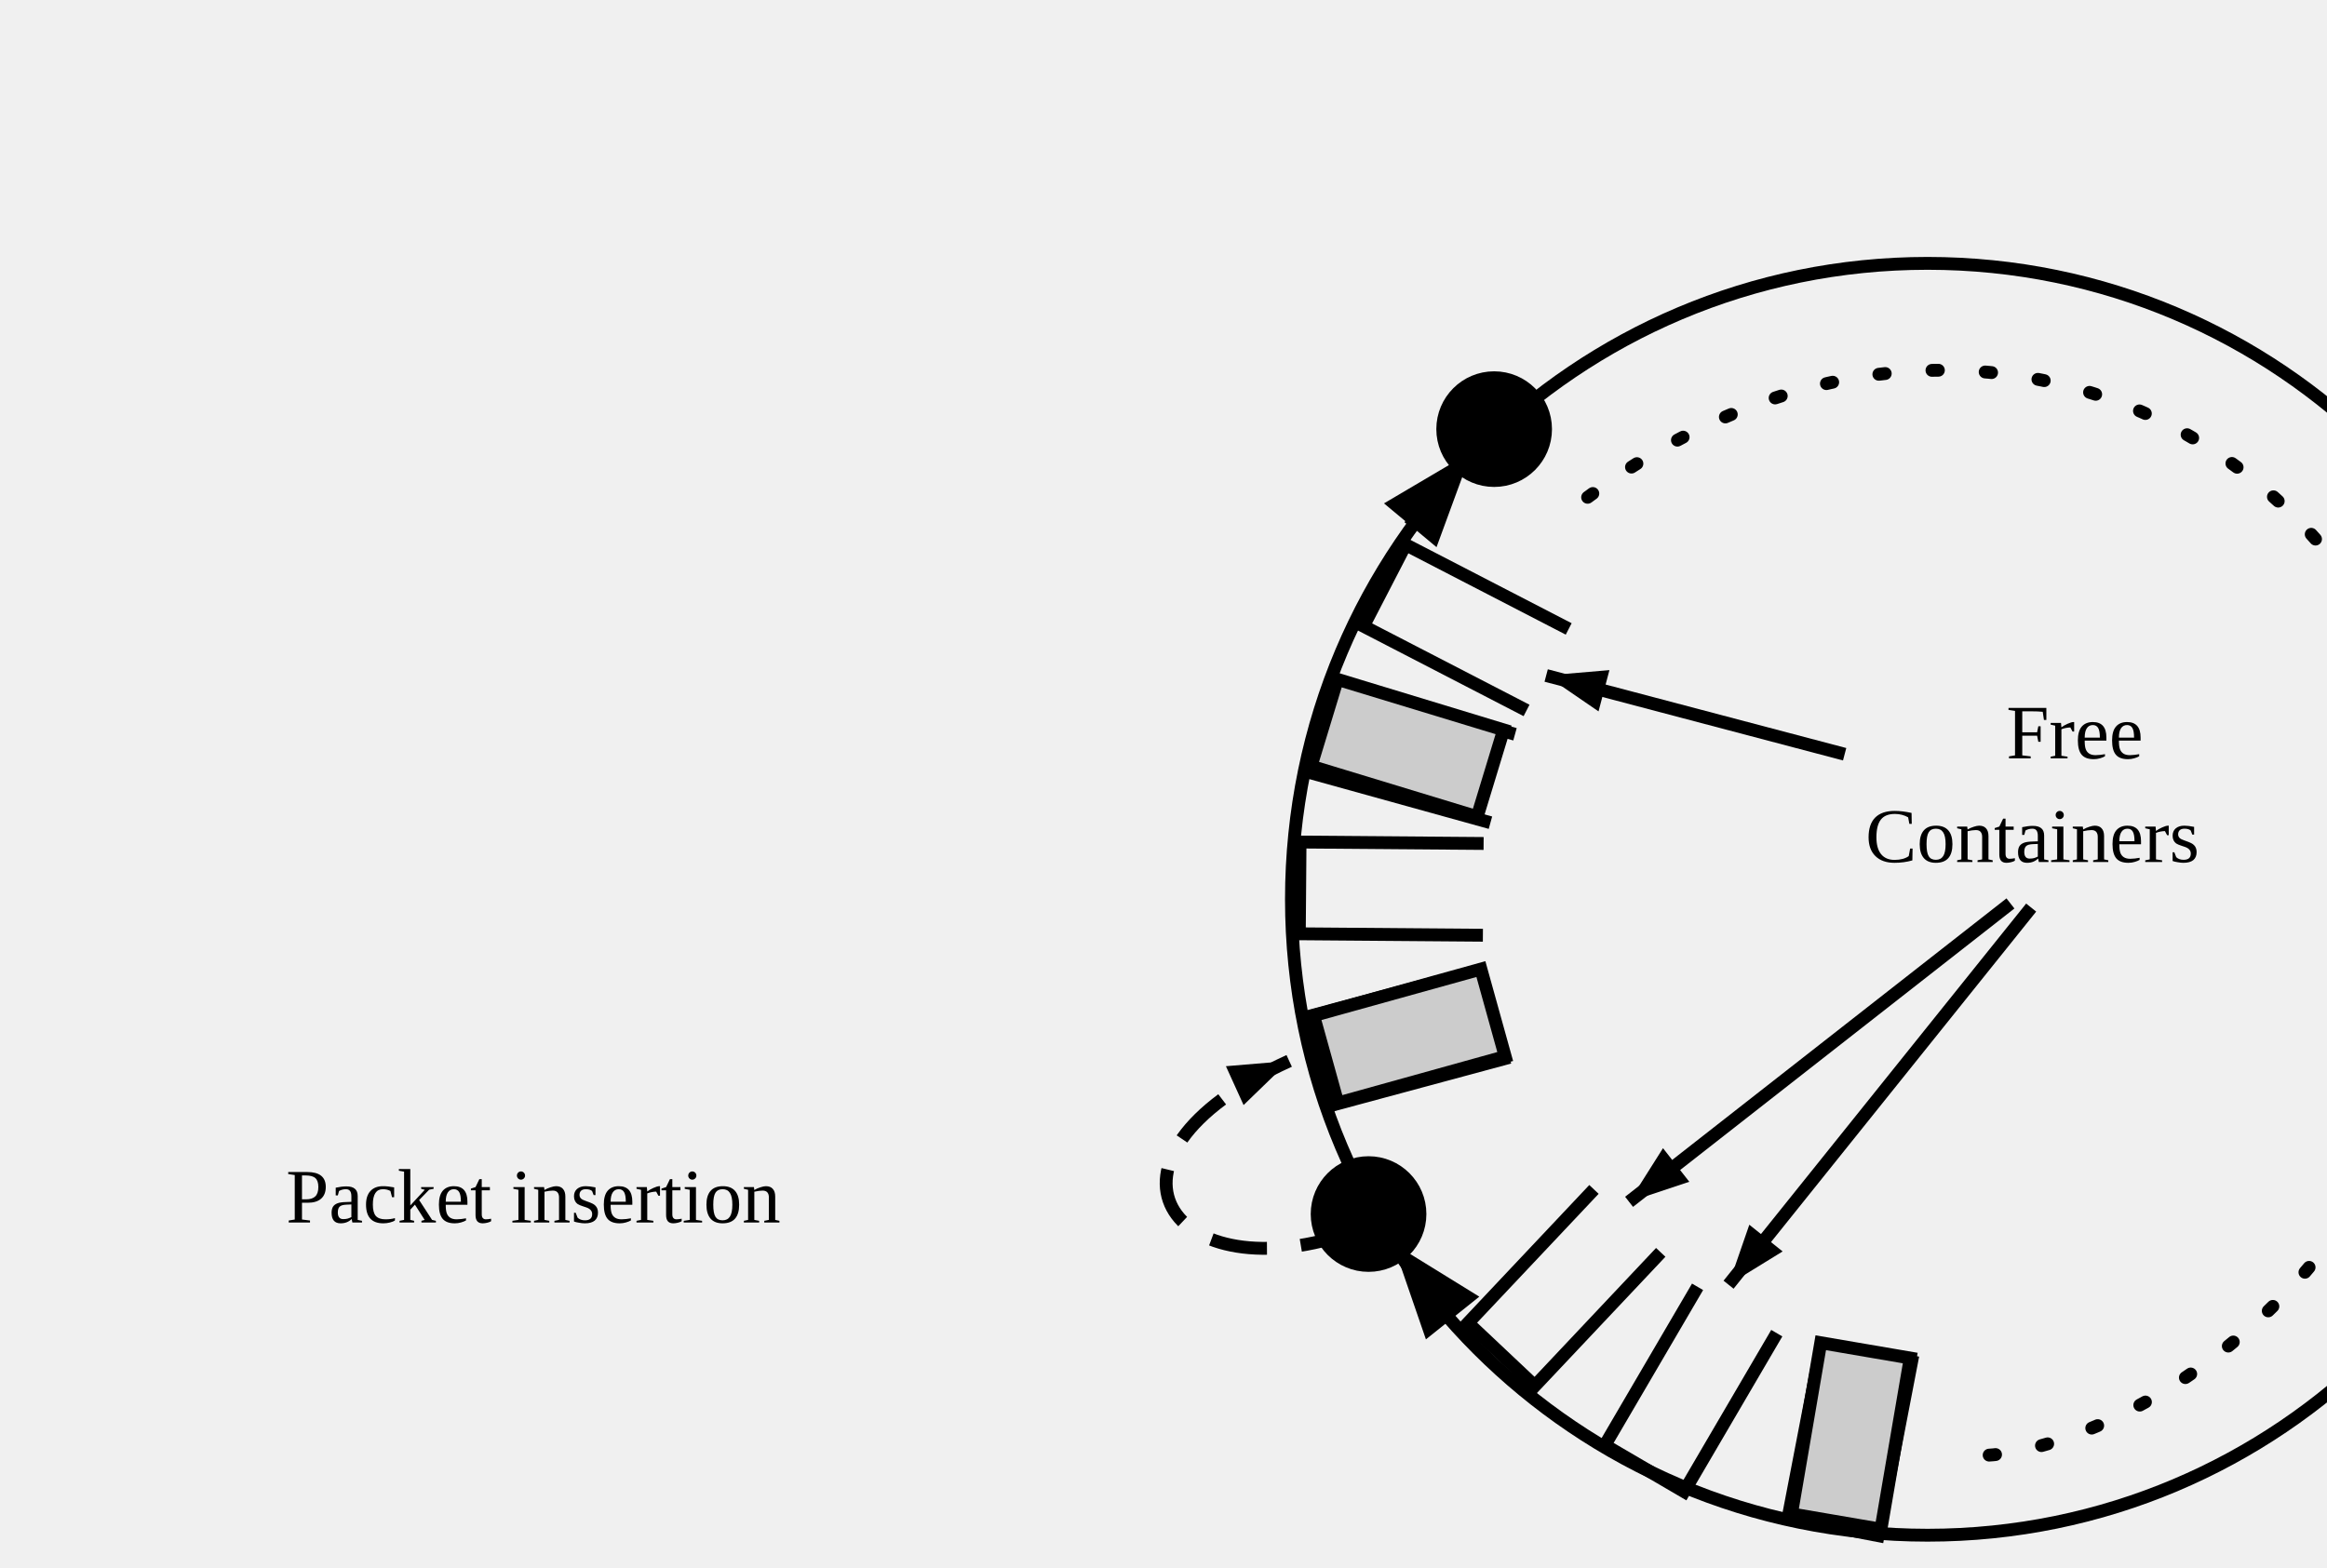
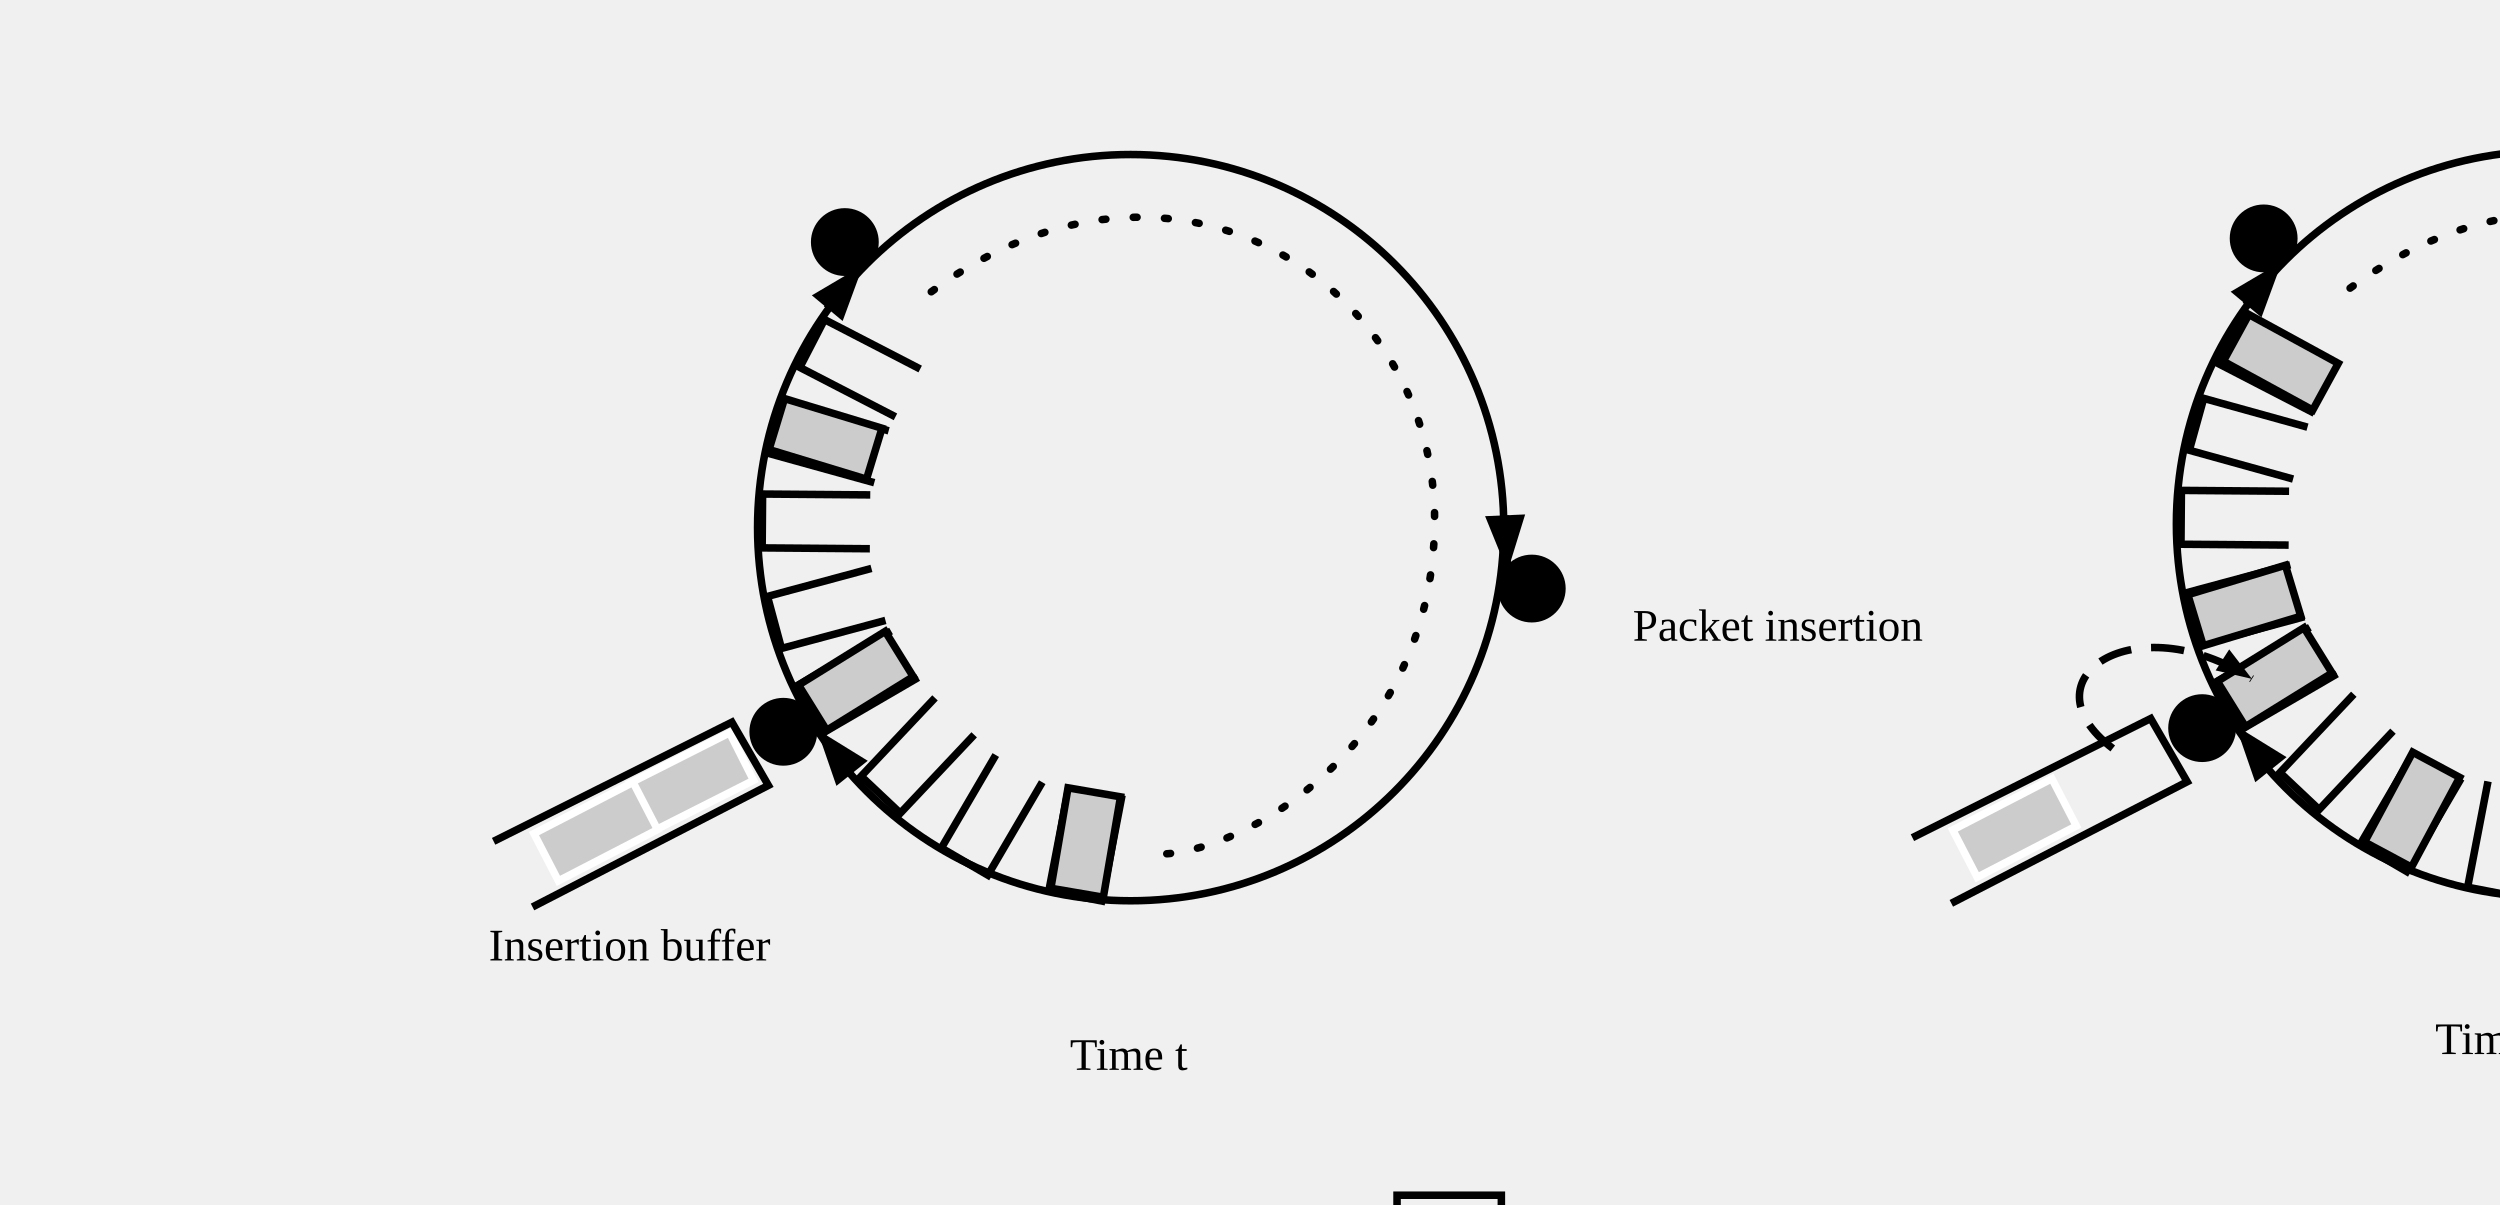
<svg xmlns="http://www.w3.org/2000/svg" xmlns:ns1="http://latexdraw.sourceforge.net/namespaces/latexdraw" version="1.1" baseProfile="full">
  <g>
-     <g ns1:type="circle" id="id712420216">
+     <g ns1:type="circle" id="id996914645">
      <circle cx="300.0" cy="140.0" r="99.0" ns1:borderPos="outer" stroke-width="2.0" stroke="black" fill="none" />
    </g>
-     <g ns1:type="circle" id="id1537187208">
-       <circle cx="213.0" cy="189.0" r="8.0" ns1:borderPos="outer" stroke-width="2.0" stroke="black" fill="black" />
+     <g ns1:type="circle" id="id721638446">
+       <circle cx="207.839" cy="194.161" r="8.0" ns1:borderPos="outer" stroke-width="2.0" stroke="black" fill="black" />
    </g>
-     <g ns1:type="circle" id="id1691821853">
-       <circle cx="232.548" cy="66.806" r="8.0" ns1:borderPos="outer" stroke-width="2.0" stroke="black" fill="black" />
+     <g ns1:type="circle" id="id319601072">
+       <circle cx="224.161" cy="64.226" r="8.0" ns1:borderPos="outer" stroke-width="2.0" stroke="black" fill="black" />
    </g>
-     <g ns1:type="joinedLines" id="id1573324083">
+     <g ns1:type="joinedLines" id="id1181010662">
      <polyline points="231.219,150.813 203.633,158.251 207.352,172.044 234.938,164.606 " stroke-width="2.0" stroke="black" fill="none" ns1:rotationAngle="0.0" />
    </g>
-     <g ns1:type="joinedLines" id="id1353959397">
+     <g ns1:type="joinedLines" id="id1049388398">
      <polyline points="230.908,131.311 202.338,131.086 202.225,145.371 230.796,145.596 " stroke-width="2.0" stroke="black" fill="none" ns1:rotationAngle="0.0" />
    </g>
-     <g ns1:type="joinedLines" id="id1391304193">
+     <g ns1:type="joinedLines" id="id334856215">
      <polyline points="235.791,114.31 208.259,106.671 204.44,120.437 231.971,128.076 " stroke-width="2.0" stroke="black" fill="none" ns1:rotationAngle="0.0" />
    </g>
-     <g ns1:type="joinedLines" id="id504894996">
-       <polyline points="240.645,105.161 287.097,117.419 " stroke-width="2.0" stroke="black" ns1:rotationAngle="0.0" marker-start="url(#arrow0-504894996)" />
+     <g ns1:type="joinedLines" id="id1518839817">
+       <polyline points="216.774,193.548 224.516,203.226 " stroke-width="2.0" stroke="black" ns1:rotationAngle="0.0" marker-start="url(#arrow0-1518839817)" />
    </g>
-     <g ns1:type="joinedLines" id="id537350708">
-       <polyline points="253.548,187.097 312.903,140.645 " stroke-width="2.0" stroke="black" ns1:rotationAngle="0.0" marker-start="url(#arrow0-537350708)" />
+     <g ns1:type="joinedLines" id="id613535693">
+       <polyline points="229.032,70.323 219.355,81.935 " stroke-width="2.0" stroke="black" ns1:rotationAngle="0.0" marker-start="url(#arrow0-613535693)" />
    </g>
-     <g ns1:type="joinedLines" id="id2102438176">
-       <polyline points="269.032,200 316.129,141.29 " stroke-width="2.0" stroke="black" ns1:rotationAngle="0.0" marker-start="url(#arrow0-2102438176)" />
+     <g ns1:type="joinedLines" id="id754396851">
+       <polyline points="400,151.613 399.355,136.774 " stroke-width="2.0" stroke="black" ns1:rotationAngle="0.0" marker-start="url(#arrow0-754396851)" />
    </g>
-     <g ns1:type="text" id="id1237122813" fill="black" ns1:position="bl">
-       <text x="290.323" y="134.194">Containers</text>
-     </g>
-     <g ns1:type="joinedLines" id="id836589379">
-       <polyline points="216.774,193.548 224.516,203.226 " stroke-width="2.0" stroke="black" ns1:rotationAngle="0.0" marker-start="url(#arrow0-836589379)" />
-     </g>
-     <g ns1:type="joinedLines" id="id1221323765">
-       <polyline points="229.032,70.323 219.355,81.935 " stroke-width="2.0" stroke="black" ns1:rotationAngle="0.0" marker-start="url(#arrow0-1221323765)" />
-     </g>
-     <g ns1:type="joinedLines" id="id1033018334">
-       <polyline points="400,151.613 399.355,136.774 " stroke-width="2.0" stroke="black" ns1:rotationAngle="0.0" marker-start="url(#arrow0-1033018334)" />
-     </g>
-     <g ns1:type="joinedLines" id="id864529819">
+     <g ns1:type="joinedLines" id="id1160142955">
      <polyline points="244.15,97.911 218.769,84.791 212.209,97.481 237.59,110.601 " stroke-width="2.0" stroke="black" fill="none" ns1:rotationAngle="0.0" />
    </g>
-     <g ns1:type="joinedLines" id="id161995222">
+     <g ns1:type="joinedLines" id="id596941866">
      <polyline points="248.082,185.166 228.482,205.956 238.877,215.755 258.476,194.966 " stroke-width="2.0" stroke="black" fill="none" ns1:rotationAngle="0.0" />
    </g>
-     <g ns1:type="joinedLines" id="id11837693">
+     <g ns1:type="joinedLines" id="id595430942">
      <polyline points="264.207,200.33 249.777,224.989 262.106,232.205 276.537,207.545 " stroke-width="2.0" stroke="black" fill="none" ns1:rotationAngle="0.0" />
    </g>
-     <g ns1:type="joinedLines" id="id13407743">
+     <g ns1:type="joinedLines" id="id265326762">
      <polyline points="283.683,208.308 278.28,236.364 292.308,239.065 297.711,211.009 " stroke-width="2.0" stroke="black" fill="none" ns1:rotationAngle="0.0" />
    </g>
-     <g ns1:type="bezierCurve" id="id586294785">
+     <g ns1:type="bezierCurve" id="id1641209667">
      <path d="M 247.097 77.419 C 311.549 29.597 381.281 75.717 380.645 138.71 C 380.009 201.703 323.932 228.937 305.161 226.452 " stroke-width="2.0" stroke="black" fill="none" stroke-linecap="round" stroke-dasharray="1, 7.292" ns1:rotationAngle="0.0" />
    </g>
-     <g ns1:type="rectangle" id="id1708765255" transform="rotate(-80.29143) translate(-459.833 98.08902)">
+     <g ns1:type="rectangle" id="id1937097014" transform="rotate(-80.29143) translate(-459.833 98.08902)">
      <rect x="274.548" y="216.484" width="27.032" height="14.129" ns1:borderPos="outer" stroke-width="2.0" stroke="black" fill="#cccccc" />
    </g>
-     <g ns1:type="circle" id="id1996999448">
-       <circle cx="398.032" cy="157.452" r="8.0" ns1:borderPos="outer" stroke-width="2.0" stroke="black" fill="black" />
+     <g ns1:type="circle" id="id803128588">
+       <circle cx="406.419" cy="156.161" r="8.0" ns1:borderPos="outer" stroke-width="2.0" stroke="black" fill="black" />
    </g>
-     <g ns1:type="rectangle" id="id724165100" transform="rotate(344.4681) translate(-51.19994 52.84759)">
-       <rect x="205.839" y="154.226" width="27.032" height="14.129" ns1:borderPos="outer" stroke-width="2.0" stroke="black" fill="#cccccc" />
-     </g>
-     <g ns1:type="rectangle" id="id398575374" transform="rotate(16.91971) translate(24.40993 -68.78601)">
+     <g ns1:type="rectangle" id="id1345072715" transform="rotate(16.91971) translate(24.40993 -68.78601)">
      <rect x="205.516" y="109.387" width="27.032" height="14.129" ns1:borderPos="outer" stroke-width="2.0" stroke="black" fill="#cccccc" />
    </g>
-     <g ns1:type="text" id="id1139434846" fill="black" ns1:position="bl">
-       <text x="312.258" y="118.065">Free</text>
+     <g ns1:type="text" id="id1017336412" fill="black" ns1:position="bl">
+       <text x="283.871" y="283.871">Time t</text>
    </g>
-     <g ns1:type="bezierCurve" id="id1519002522">
-       <path d="M 210.968 191.613 C 182.295 202.009 167.035 180.436 200.645 165.161 " stroke-width="2.0" stroke="black" fill="none" stroke-dasharray="8.819, 5.292" ns1:rotationAngle="0.0" marker-end="url(#arrow1-1519002522)" />
+     <g ns1:type="joinedLines" id="id231501301">
+       <polyline points="236.425,167.423 211.733,181.797 218.92,194.144 243.613,179.769 " stroke-width="2.0" stroke="black" fill="none" ns1:rotationAngle="0.0" />
    </g>
-     <g ns1:type="text" id="id999768999" fill="black" ns1:position="bl">
-       <text x="44.516" y="190.323">Packet insertion</text>
+     <g ns1:type="rectangle" id="id777790975">
+       <rect x="370.677" y="317.129" width="27.677" height="12.839" ns1:borderPos="outer" stroke-width="2.0" stroke="black" fill="none" />
    </g>
-     <g ns1:type="text" id="id1481101543" fill="black" ns1:position="bl">
-       <text x="283.871" y="283.871">Time t</text>
+     <g ns1:type="text" id="id432774089" fill="black" ns1:position="bl">
+       <text x="403.871" y="356.129">Containers with packet</text>
+     </g>
+     <g ns1:type="rectangle" id="id1450653394">
+       <rect x="370.677" y="341" width="27.677" height="13.484" ns1:borderPos="outer" stroke-width="2.0" stroke="black" fill="#cccccc" />
+     </g>
+     <g ns1:type="text" id="id374745886" fill="black" ns1:position="bl">
+       <text x="404.516" y="330.968">Free Containers</text>
+     </g>
+     <g ns1:type="rectangle" id="id2046316192" transform="rotate(-26.81773) translate(-113.3193 60.49981)">
+       <rect x="168.742" y="200.355" width="29.613" height="14.129" ns1:borderPos="outer" stroke-width="2.0" stroke="white" fill="#cccccc" />
+     </g>
+     <g ns1:type="rectangle" id="id574399335" transform="rotate(-27.34765) translate(-119.0278 47.95271)">
+       <rect x="143.258" y="213.581" width="29.613" height="14.129" ns1:borderPos="outer" stroke-width="2.0" stroke="white" fill="#cccccc" />
+     </g>
+     <g ns1:type="rectangle" id="id1050911161" transform="rotate(-31.79947) translate(-129.2784 92.5529)">
+       <rect x="213.581" y="173.581" width="27.032" height="14.129" ns1:borderPos="outer" stroke-width="2.0" stroke="black" fill="#cccccc" />
+     </g>
+     <g ns1:type="joinedLines" id="id356674780">
+       <polyline points="130.968,223.226 194.194,191.613 203.871,208.387 141.29,240.645 " stroke-width="2.0" stroke="black" fill="none" ns1:rotationAngle="0.0" />
+     </g>
+     <g ns1:type="text" id="id1557561076" fill="black" ns1:position="bl">
+       <text x="129.677" y="254.839">Insertion buffer</text>
+     </g>
+     <g ns1:type="circle" id="id1819543445">
+       <circle cx="676.452" cy="139.032" r="99.0" ns1:borderPos="outer" stroke-width="2.0" stroke="black" fill="none" />
+     </g>
+     <g ns1:type="circle" id="id397059236">
+       <circle cx="584.29" cy="193.194" r="8.0" ns1:borderPos="outer" stroke-width="2.0" stroke="black" fill="black" />
+     </g>
+     <g ns1:type="circle" id="id1493565956">
+       <circle cx="600.613" cy="63.258" r="8.0" ns1:borderPos="outer" stroke-width="2.0" stroke="black" fill="black" />
+     </g>
+     <g ns1:type="joinedLines" id="id1510972296">
+       <polyline points="607.671,149.845 580.085,157.284 583.804,171.077 611.39,163.638 " stroke-width="2.0" stroke="black" fill="none" ns1:rotationAngle="0.0" />
+     </g>
+     <g ns1:type="joinedLines" id="id827098848">
+       <polyline points="607.36,130.343 578.789,130.118 578.677,144.403 607.247,144.628 " stroke-width="2.0" stroke="black" fill="none" ns1:rotationAngle="0.0" />
+     </g>
+     <g ns1:type="joinedLines" id="id459948938">
+       <polyline points="612.242,113.342 584.711,105.703 580.891,119.469 608.423,127.108 " stroke-width="2.0" stroke="black" fill="none" ns1:rotationAngle="0.0" />
+     </g>
+     <g ns1:type="joinedLines" id="id201089698">
+       <polyline points="593.226,192.581 600.968,202.258 " stroke-width="2.0" stroke="black" ns1:rotationAngle="0.0" marker-start="url(#arrow0-201089698)" />
+     </g>
+     <g ns1:type="joinedLines" id="id91782970">
+       <polyline points="605.484,69.355 595.806,80.968 " stroke-width="2.0" stroke="black" ns1:rotationAngle="0.0" marker-start="url(#arrow0-91782970)" />
+     </g>
+     <g ns1:type="joinedLines" id="id667020231">
+       <polyline points="776.452,150.645 775.806,135.806 " stroke-width="2.0" stroke="black" ns1:rotationAngle="0.0" marker-start="url(#arrow0-667020231)" />
+     </g>
+     <g ns1:type="joinedLines" id="id355229351">
+       <polyline points="620.602,96.943 595.221,83.823 588.661,96.513 614.042,109.633 " stroke-width="2.0" stroke="black" fill="none" ns1:rotationAngle="0.0" />
+     </g>
+     <g ns1:type="joinedLines" id="id1910019525">
+       <polyline points="624.533,184.199 604.934,204.988 615.328,214.788 634.928,193.998 " stroke-width="2.0" stroke="black" fill="none" ns1:rotationAngle="0.0" />
+     </g>
+     <g ns1:type="joinedLines" id="id239538383">
+       <polyline points="640.659,199.362 626.228,224.022 638.558,231.237 652.988,206.577 " stroke-width="2.0" stroke="black" fill="none" ns1:rotationAngle="0.0" />
+     </g>
+     <g ns1:type="joinedLines" id="id475731330">
+       <polyline points="660.134,207.34 654.732,235.396 668.76,238.098 674.162,210.042 " stroke-width="2.0" stroke="black" fill="none" ns1:rotationAngle="0.0" />
+     </g>
+     <g ns1:type="bezierCurve" id="id510683701">
+       <path d="M 623.548 76.452 C 688.001 28.629 757.733 74.749 757.097 137.742 C 756.461 200.735 700.383 227.969 681.613 225.484 " stroke-width="2.0" stroke="black" fill="none" stroke-linecap="round" stroke-dasharray="1, 7.292" ns1:rotationAngle="0.0" />
+     </g>
+     <g ns1:type="rectangle" id="id904581133" transform="rotate(-61.79429) translate(-526.8393 450.7064)">
+       <rect x="626.484" y="207.774" width="27.032" height="14.129" ns1:borderPos="outer" stroke-width="2.0" stroke="black" fill="#cccccc" />
+     </g>
+     <g ns1:type="circle" id="id1056134394">
+       <circle cx="782.871" cy="155.194" r="8.0" ns1:borderPos="outer" stroke-width="2.0" stroke="black" fill="black" />
+     </g>
+     <g ns1:type="rectangle" id="id1711147338" transform="rotate(28.6437) translate(-27.98055 -301.8555)">
+       <rect x="591.645" y="89.065" width="27.032" height="14.129" ns1:borderPos="outer" stroke-width="2.0" stroke="black" fill="#cccccc" />
+     </g>
+     <g ns1:type="text" id="id663911296" fill="black" ns1:position="bl">
+       <text x="646.129" y="279.677">Time t +1</text>
+     </g>
+     <g ns1:type="joinedLines" id="id850629217">
+       <polyline points="612.877,166.455 588.185,180.83 595.372,193.176 620.064,178.802 " stroke-width="2.0" stroke="black" fill="none" ns1:rotationAngle="0.0" />
+     </g>
+     <g ns1:type="rectangle" id="id282664601" transform="rotate(-27.34765) translate(-160.6572 220.9984)">
+       <rect x="519.71" y="212.613" width="29.613" height="14.129" ns1:borderPos="outer" stroke-width="2.0" stroke="white" fill="#cccccc" />
+     </g>
+     <g ns1:type="rectangle" id="id170755846" transform="rotate(-31.79947) translate(-185.2747 291.0686)">
+       <rect x="590.032" y="172.613" width="27.032" height="14.129" ns1:borderPos="outer" stroke-width="2.0" stroke="black" fill="#cccccc" />
+     </g>
+     <g ns1:type="joinedLines" id="id744424688">
+       <polyline points="507.419,222.258 570.645,190.645 580.323,207.419 517.742,239.677 " stroke-width="2.0" stroke="black" fill="none" ns1:rotationAngle="0.0" />
+     </g>
+     <g ns1:type="bezierCurve" id="id2012854387">
+       <path d="M 560.569 198.581 C 536.304 180.105 566.454 160.142 597.495 180.128 " stroke-width="2.0" stroke="black" fill="none" stroke-dasharray="8.819, 5.292" ns1:rotationAngle="0.0" marker-end="url(#arrow1-2012854387)" />
+     </g>
+     <g ns1:type="text" id="id1104748293" fill="black" ns1:position="bl">
+       <text x="433.226" y="170">Packet insertion</text>
+     </g>
+     <g ns1:type="rectangle" id="id2069437805" transform="rotate(-16.82179) translate(-71.9711 165.4565)">
+       <rect x="581.968" y="153.581" width="27.032" height="14.129" ns1:borderPos="outer" stroke-width="2.0" stroke="black" fill="#cccccc" />
    </g>
  </g>
  <defs>
-     <marker overflow="visible" orient="auto" id="arrow0-504894996">
-       <path d="M 0.0 0.0 L 4.652 1.661 L 4.652 0.0 L 4.652 -1.661 z " ns1:arrSizeNum="2.0" fill="black" />
-     </marker>
-     <marker overflow="visible" orient="auto" id="arrow0-537350708">
-       <path d="M 0.0 0.0 L 4.652 1.661 L 4.652 0.0 L 4.652 -1.661 z " ns1:arrSizeNum="2.0" fill="black" />
-     </marker>
-     <marker overflow="visible" orient="auto" id="arrow0-2102438176">
-       <path d="M 0.0 0.0 L 4.652 1.661 L 4.652 0.0 L 4.652 -1.661 z " ns1:arrSizeNum="2.0" fill="black" />
-     </marker>
-     <marker overflow="visible" orient="auto" id="arrow0-836589379">
+     <marker overflow="visible" orient="auto" id="arrow0-1518839817">
      <path d="M 0.0 0.0 L 7.452 2.661 L 7.452 0.0 L 7.452 -2.661 z " ns1:arrSizeNum="4.0" fill="black" />
    </marker>
-     <marker overflow="visible" orient="auto" id="arrow0-1221323765">
+     <marker overflow="visible" orient="auto" id="arrow0-613535693">
      <path d="M 0.0 0.0 L 7.452 2.661 L 7.452 0.0 L 7.452 -2.661 z " ns1:arrSizeNum="4.0" fill="black" />
    </marker>
-     <marker overflow="visible" orient="auto" id="arrow0-1033018334">
+     <marker overflow="visible" orient="auto" id="arrow0-754396851">
      <path d="M 0.0 0.0 L 7.452 2.661 L 7.452 0.0 L 7.452 -2.661 z " ns1:arrSizeNum="4.0" fill="black" />
    </marker>
-     <marker overflow="visible" orient="auto" id="arrow1-1519002522">
+     <marker overflow="visible" orient="auto" id="arrow0-201089698">
+       <path d="M 0.0 0.0 L 7.452 2.661 L 7.452 0.0 L 7.452 -2.661 z " ns1:arrSizeNum="4.0" fill="black" />
+     </marker>
+     <marker overflow="visible" orient="auto" id="arrow0-91782970">
+       <path d="M 0.0 0.0 L 7.452 2.661 L 7.452 0.0 L 7.452 -2.661 z " ns1:arrSizeNum="4.0" fill="black" />
+     </marker>
+     <marker overflow="visible" orient="auto" id="arrow0-667020231">
+       <path d="M 0.0 0.0 L 7.452 2.661 L 7.452 0.0 L 7.452 -2.661 z " ns1:arrSizeNum="4.0" fill="black" />
+     </marker>
+     <marker overflow="visible" orient="auto" id="arrow1-2012854387">
      <path d="M 0.0 0.0 L -4.652 1.661 L -4.652 0.0 L -4.652 -1.661 z " ns1:arrSizeNum="2.0" fill="black" />
    </marker>
  </defs>
</svg>
